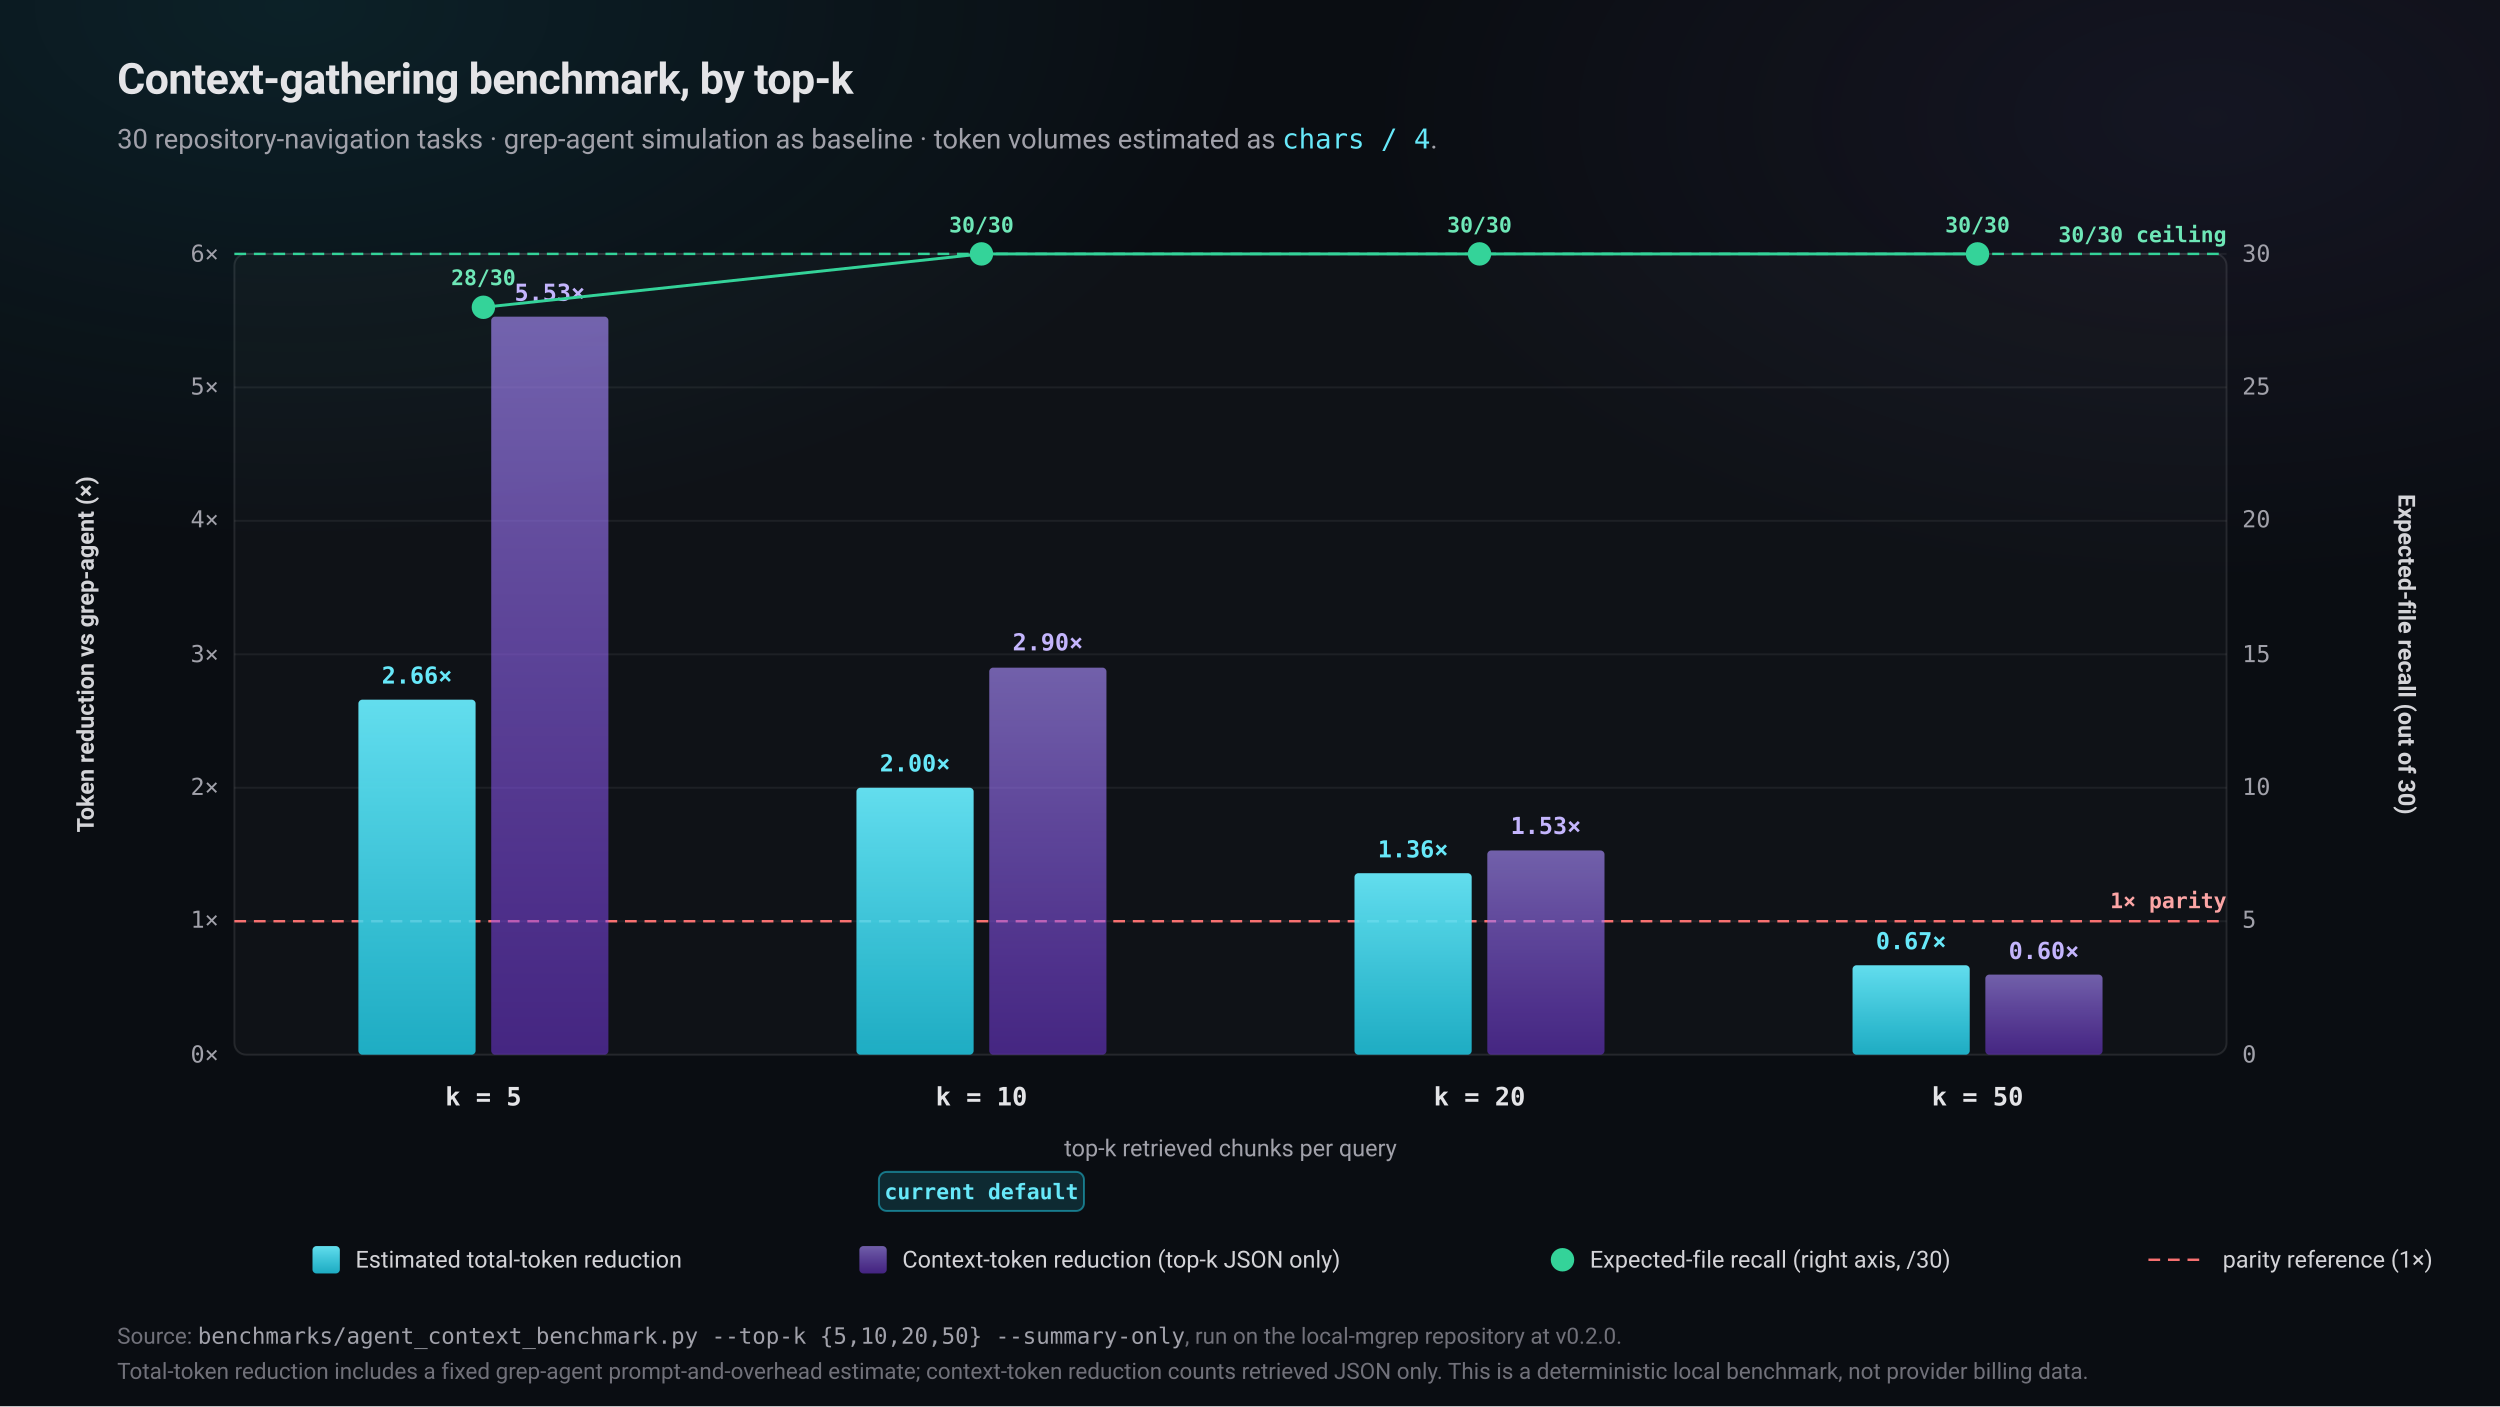
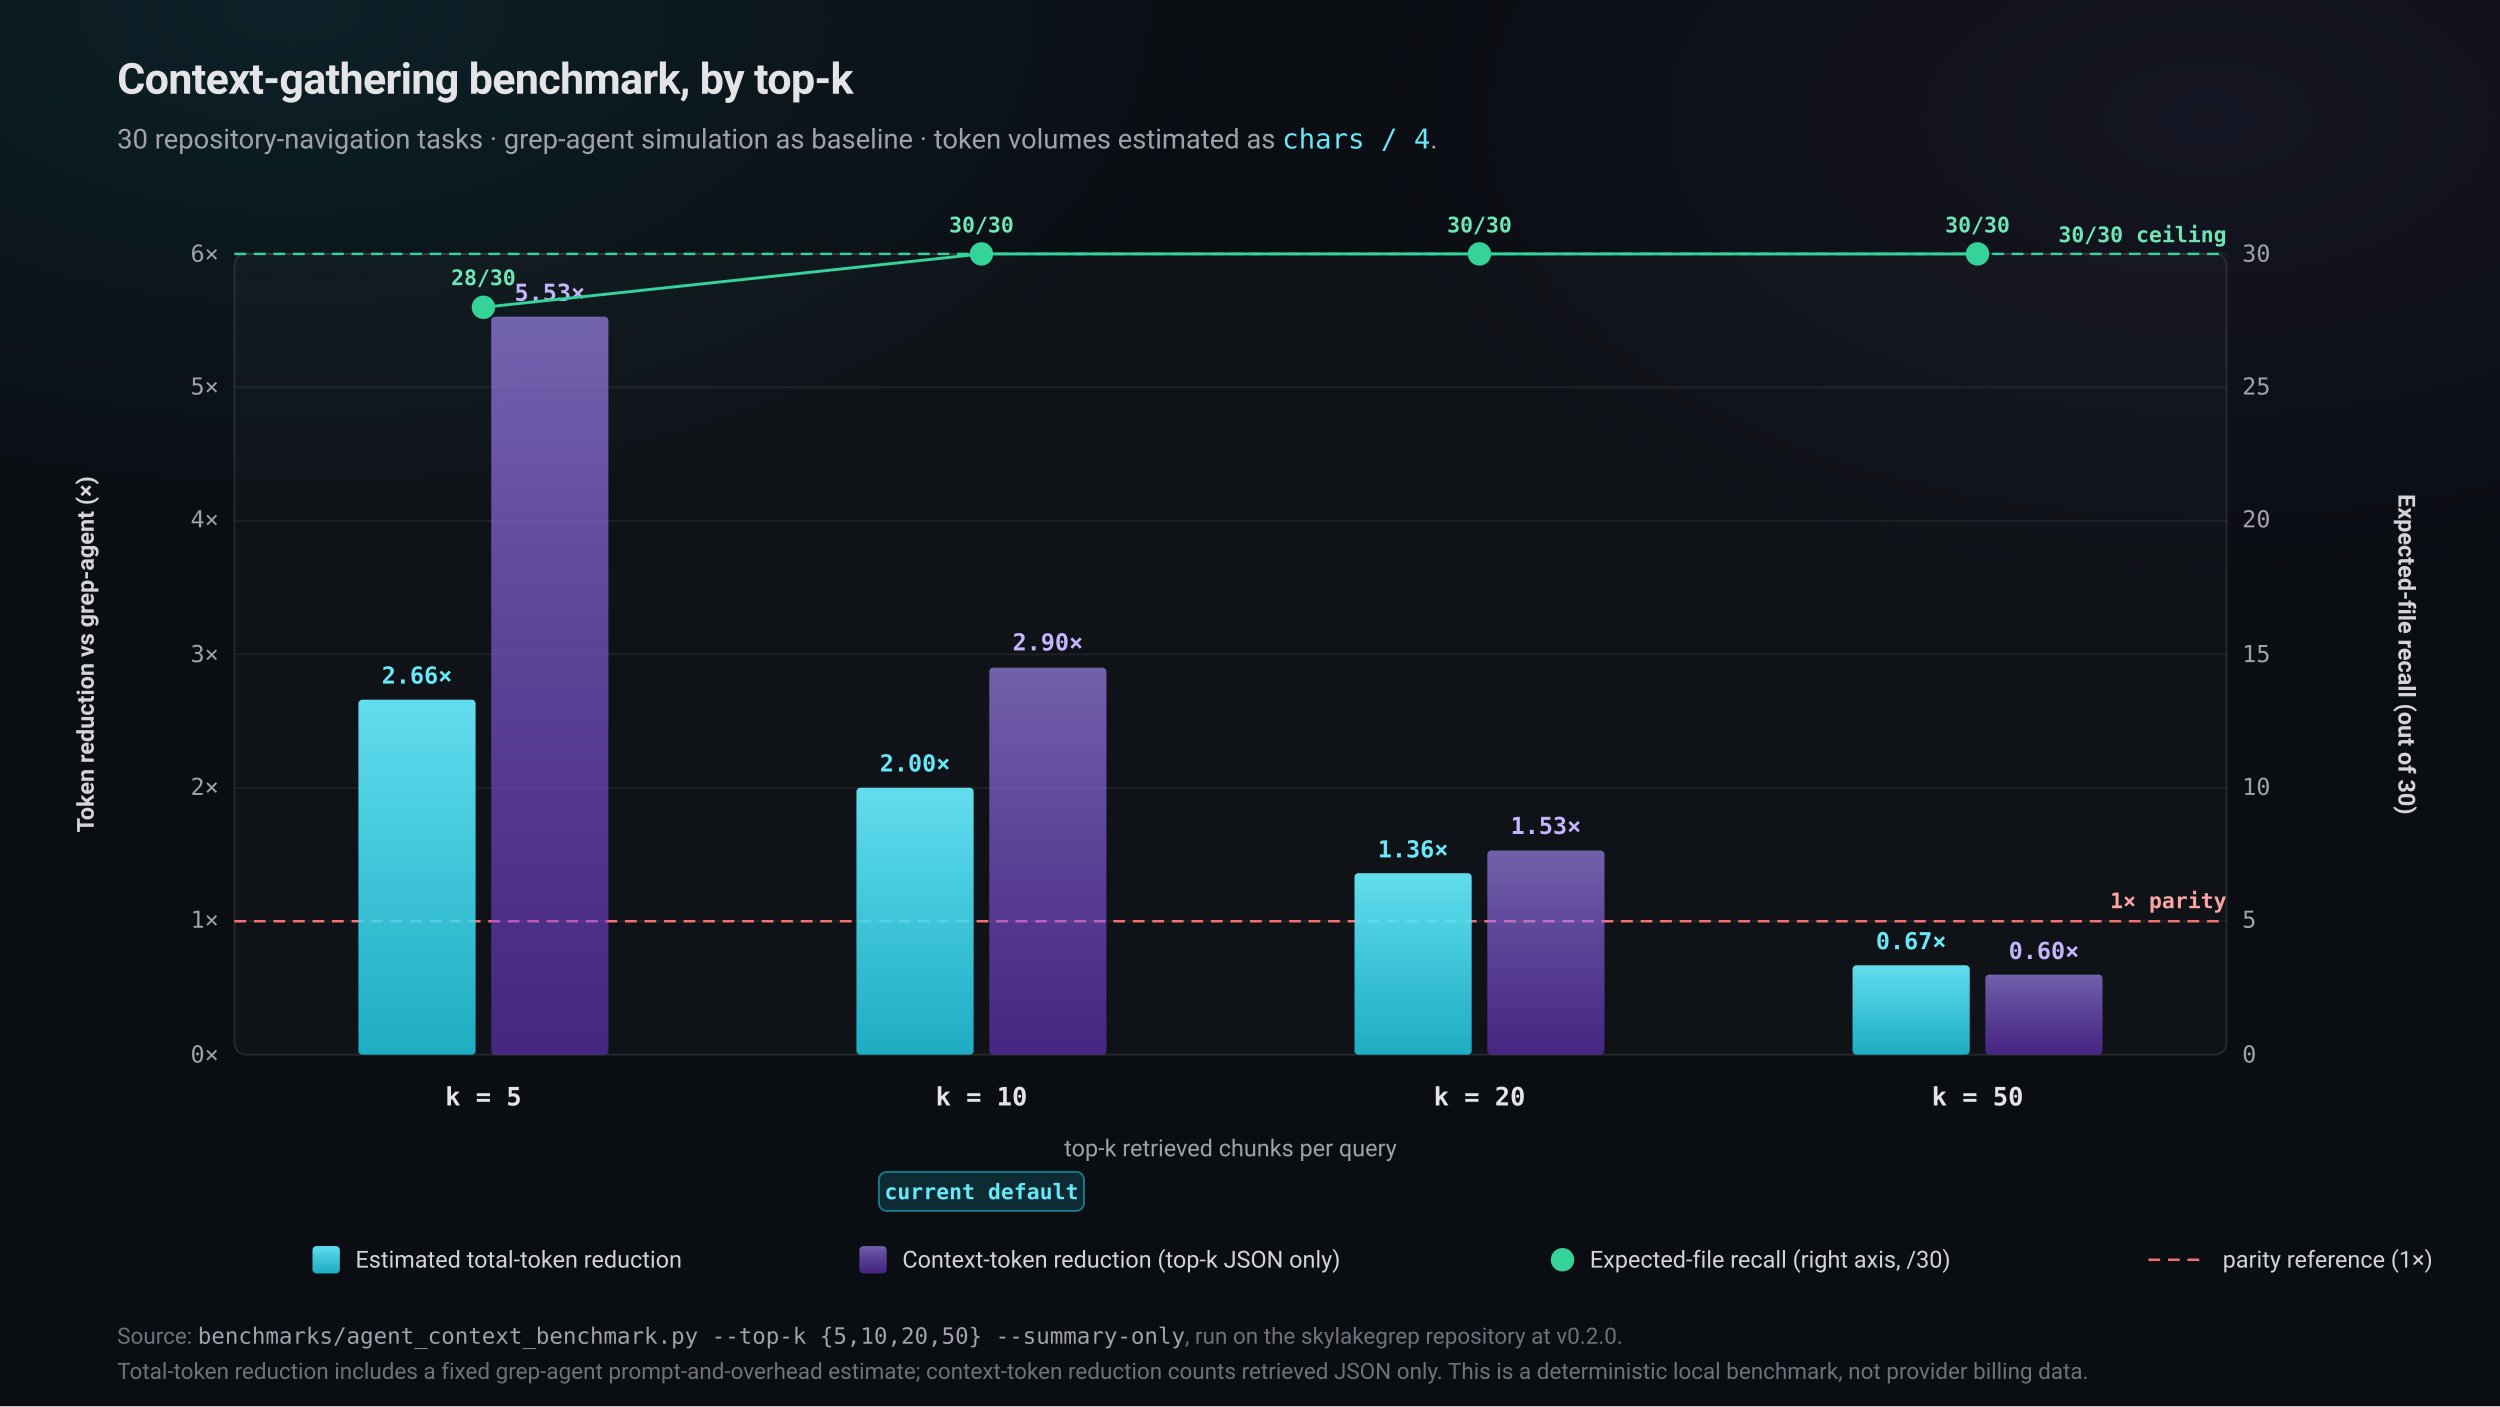
<svg xmlns="http://www.w3.org/2000/svg" viewBox="0 0 1280 720" role="img" aria-labelledby="bench-title bench-desc" font-family="ui-sans-serif, -apple-system, 'Segoe UI', Roboto, system-ui, sans-serif">
  <defs>
    <linearGradient id="bar-primary" x1="0" y1="0" x2="0" y2="1">
      <stop offset="0%" stop-color="#67e8f9" stop-opacity="0.95" />
      <stop offset="100%" stop-color="#22d3ee" stop-opacity="0.80" />
    </linearGradient>
    <linearGradient id="bar-secondary" x1="0" y1="0" x2="0" y2="1">
      <stop offset="0%" stop-color="rgba(167,139,250,0.65)" />
      <stop offset="100%" stop-color="rgba(124,58,237,0.50)" />
    </linearGradient>
    <radialGradient id="bench-orb-cy" cx="12%" cy="0%" r="55%">
      <stop offset="0%" stop-color="rgba(34,211,238,0.10)" />
      <stop offset="70%" stop-color="rgba(34,211,238,0)" />
    </radialGradient>
    <radialGradient id="bench-orb-vi" cx="88%" cy="8%" r="48%">
      <stop offset="0%" stop-color="rgba(167,139,250,0.07)" />
      <stop offset="70%" stop-color="rgba(167,139,250,0)" />
    </radialGradient>
  </defs>
  <rect width="1280" height="720" fill="#0a0d12" />
  <rect width="1280" height="720" fill="url(#bench-orb-cy)" />
  <rect width="1280" height="720" fill="url(#bench-orb-vi)" />
  <text x="60" y="48" font-size="22" font-weight="600" fill="#e4e4e7" letter-spacing="-0.015em">Context-gathering benchmark, by top-k</text>
  <text x="60" y="76" font-size="14" fill="#a1a1aa">30 repository-navigation tasks · grep-agent simulation as baseline · token volumes estimated as <tspan font-family="ui-monospace, Menlo, Consolas, monospace" fill="#67e8f9">chars / 4</tspan>.</text>
  <rect x="120" y="130" width="1020" height="410" fill="rgba(255,255,255,0.02)" stroke="rgba(255,255,255,0.10)" stroke-width="1" rx="6" />
  <g stroke="rgba(255,255,255,0.06)" stroke-width="1">
    <line x1="120" y1="471.67" x2="1140" y2="471.67" />
    <line x1="120" y1="403.33" x2="1140" y2="403.33" />
    <line x1="120" y1="335.00" x2="1140" y2="335.00" />
    <line x1="120" y1="266.67" x2="1140" y2="266.67" />
    <line x1="120" y1="198.33" x2="1140" y2="198.33" />
    <line x1="120" y1="130.00" x2="1140" y2="130.00" />
  </g>
  <g font-size="12" fill="#a1a1aa" text-anchor="end" font-family="ui-monospace, Menlo, Consolas, monospace">
    <text x="112" y="544">0×</text>
    <text x="112" y="475">1×</text>
    <text x="112" y="407">2×</text>
    <text x="112" y="339">3×</text>
    <text x="112" y="270">4×</text>
    <text x="112" y="202">5×</text>
    <text x="112" y="134">6×</text>
  </g>
  <text x="48" y="335" font-size="12" font-weight="600" fill="#d4d4d8" transform="rotate(-90 48 335)" text-anchor="middle">Token reduction vs grep-agent (×)</text>
  <g font-size="12" fill="#a1a1aa" text-anchor="start" font-family="ui-monospace, Menlo, Consolas, monospace">
    <text x="1148" y="544">0</text>
    <text x="1148" y="475">5</text>
    <text x="1148" y="407">10</text>
    <text x="1148" y="339">15</text>
    <text x="1148" y="270">20</text>
    <text x="1148" y="202">25</text>
    <text x="1148" y="134">30</text>
  </g>
  <text x="1228" y="335" font-size="12" font-weight="600" fill="#d4d4d8" transform="rotate(90 1228 335)" text-anchor="middle">Expected-file recall (out of 30)</text>
  <line x1="120" y1="471.67" x2="1140" y2="471.67" stroke="#f87171" stroke-width="1.25" stroke-dasharray="6 4" />
  <text x="1140" y="465" text-anchor="end" font-size="11" font-weight="700" fill="#fca5a5" font-family="ui-monospace, Menlo, Consolas, monospace">1× parity</text>
  <line x1="120" y1="130" x2="1140" y2="130" stroke="#34d399" stroke-width="1.25" stroke-dasharray="6 4" />
  <text x="1140" y="124" text-anchor="end" font-size="11" font-weight="700" fill="#6ee7b7" font-family="ui-monospace, Menlo, Consolas, monospace">30/30 ceiling</text>
  <rect x="183.5" y="358.23" width="60" height="181.77" fill="url(#bar-primary)" rx="2" />
  <text x="213.5" y="350" text-anchor="middle" font-size="12" font-weight="700" fill="#67e8f9" font-family="ui-monospace, Menlo, Consolas, monospace">2.66×</text>
  <rect x="251.5" y="162.12" width="60" height="377.88" fill="url(#bar-secondary)" rx="2" />
  <text x="281.5" y="154" text-anchor="middle" font-size="12" font-weight="700" fill="#c4b5fd" font-family="ui-monospace, Menlo, Consolas, monospace">5.53×</text>
  <rect x="438.5" y="403.33" width="60" height="136.67" fill="url(#bar-primary)" rx="2" />
  <text x="468.5" y="395" text-anchor="middle" font-size="12" font-weight="700" fill="#67e8f9" font-family="ui-monospace, Menlo, Consolas, monospace">2.00×</text>
  <rect x="506.5" y="341.83" width="60" height="198.17" fill="url(#bar-secondary)" rx="2" />
  <text x="536.5" y="333" text-anchor="middle" font-size="12" font-weight="700" fill="#c4b5fd" font-family="ui-monospace, Menlo, Consolas, monospace">2.90×</text>
  <rect x="693.5" y="447.07" width="60" height="92.93" fill="url(#bar-primary)" rx="2" />
  <text x="723.5" y="439" text-anchor="middle" font-size="12" font-weight="700" fill="#67e8f9" font-family="ui-monospace, Menlo, Consolas, monospace">1.36×</text>
  <rect x="761.5" y="435.45" width="60" height="104.55" fill="url(#bar-secondary)" rx="2" />
  <text x="791.5" y="427" text-anchor="middle" font-size="12" font-weight="700" fill="#c4b5fd" font-family="ui-monospace, Menlo, Consolas, monospace">1.53×</text>
  <rect x="948.5" y="494.22" width="60" height="45.78" fill="url(#bar-primary)" rx="2" />
  <text x="978.5" y="486" text-anchor="middle" font-size="12" font-weight="700" fill="#67e8f9" font-family="ui-monospace, Menlo, Consolas, monospace">0.67×</text>
  <rect x="1016.5" y="499.00" width="60" height="41.00" fill="url(#bar-secondary)" rx="2" />
  <text x="1046.5" y="491" text-anchor="middle" font-size="12" font-weight="700" fill="#c4b5fd" font-family="ui-monospace, Menlo, Consolas, monospace">0.60×</text>
  <polyline points="247.5,157.33 502.5,130 757.5,130 1012.5,130" fill="none" stroke="#34d399" stroke-width="1.5" />
  <g fill="#34d399">
    <circle cx="247.5" cy="157.33" r="6" />
    <circle cx="502.5" cy="130" r="6" />
    <circle cx="757.5" cy="130" r="6" />
    <circle cx="1012.5" cy="130" r="6" />
  </g>
  <g font-size="11" font-weight="700" fill="#6ee7b7" font-family="ui-monospace, Menlo, Consolas, monospace" text-anchor="middle">
    <text x="247.5" y="146">28/30</text>
    <text x="502.5" y="119">30/30</text>
    <text x="757.5" y="119">30/30</text>
    <text x="1012.5" y="119">30/30</text>
  </g>
  <g font-size="13" font-weight="600" fill="#e4e4e7" text-anchor="middle" font-family="ui-monospace, Menlo, Consolas, monospace">
    <text x="247.5" y="566">k = 5</text>
    <text x="502.5" y="566">k = 10</text>
    <text x="757.5" y="566">k = 20</text>
    <text x="1012.5" y="566">k = 50</text>
  </g>
  <text x="630" y="592" font-size="12" fill="#a1a1aa" text-anchor="middle">top-k retrieved chunks per query</text>
  <g transform="translate(450 600)">
    <rect width="105" height="20" rx="4" fill="rgba(34,211,238,0.15)" stroke="rgba(34,211,238,0.50)" stroke-width="1" />
    <text x="52.5" y="14" font-size="11" font-weight="700" fill="#67e8f9" text-anchor="middle" font-family="ui-monospace, Menlo, Consolas, monospace">current default</text>
  </g>
  <g transform="translate(160 638)" font-size="12" fill="#d4d4d8">
    <rect width="14" height="14" fill="url(#bar-primary)" rx="2" />
    <text x="22" y="11">Estimated total-token reduction</text>
    <rect x="280" width="14" height="14" fill="url(#bar-secondary)" rx="2" />
    <text x="302" y="11">Context-token reduction (top-k JSON only)</text>
    <circle cx="640" cy="7" r="6" fill="#34d399" />
    <text x="654" y="11">Expected-file recall (right axis, /30)</text>
    <line x1="940" y1="7" x2="970" y2="7" stroke="#f87171" stroke-width="1.25" stroke-dasharray="6 4" />
    <text x="978" y="11">parity reference (1×)</text>
  </g>
  <text x="60" y="688" font-size="11.5" fill="#71717a">
-     Source: <tspan font-family="ui-monospace, Menlo, Consolas, monospace" fill="#a1a1aa">benchmarks/agent_context_benchmark.py --top-k {5,10,20,50} --summary-only</tspan>, run on the local-mgrep repository at v0.2.0.
+     Source: <tspan font-family="ui-monospace, Menlo, Consolas, monospace" fill="#a1a1aa">benchmarks/agent_context_benchmark.py --top-k {5,10,20,50} --summary-only</tspan>, run on the skylakegrep repository at v0.2.0.
  </text>
  <text x="60" y="706" font-size="11.5" fill="#71717a">
    Total-token reduction includes a fixed grep-agent prompt-and-overhead estimate; context-token reduction counts retrieved JSON only. This is a deterministic local benchmark, not provider billing data.
  </text>
</svg>
